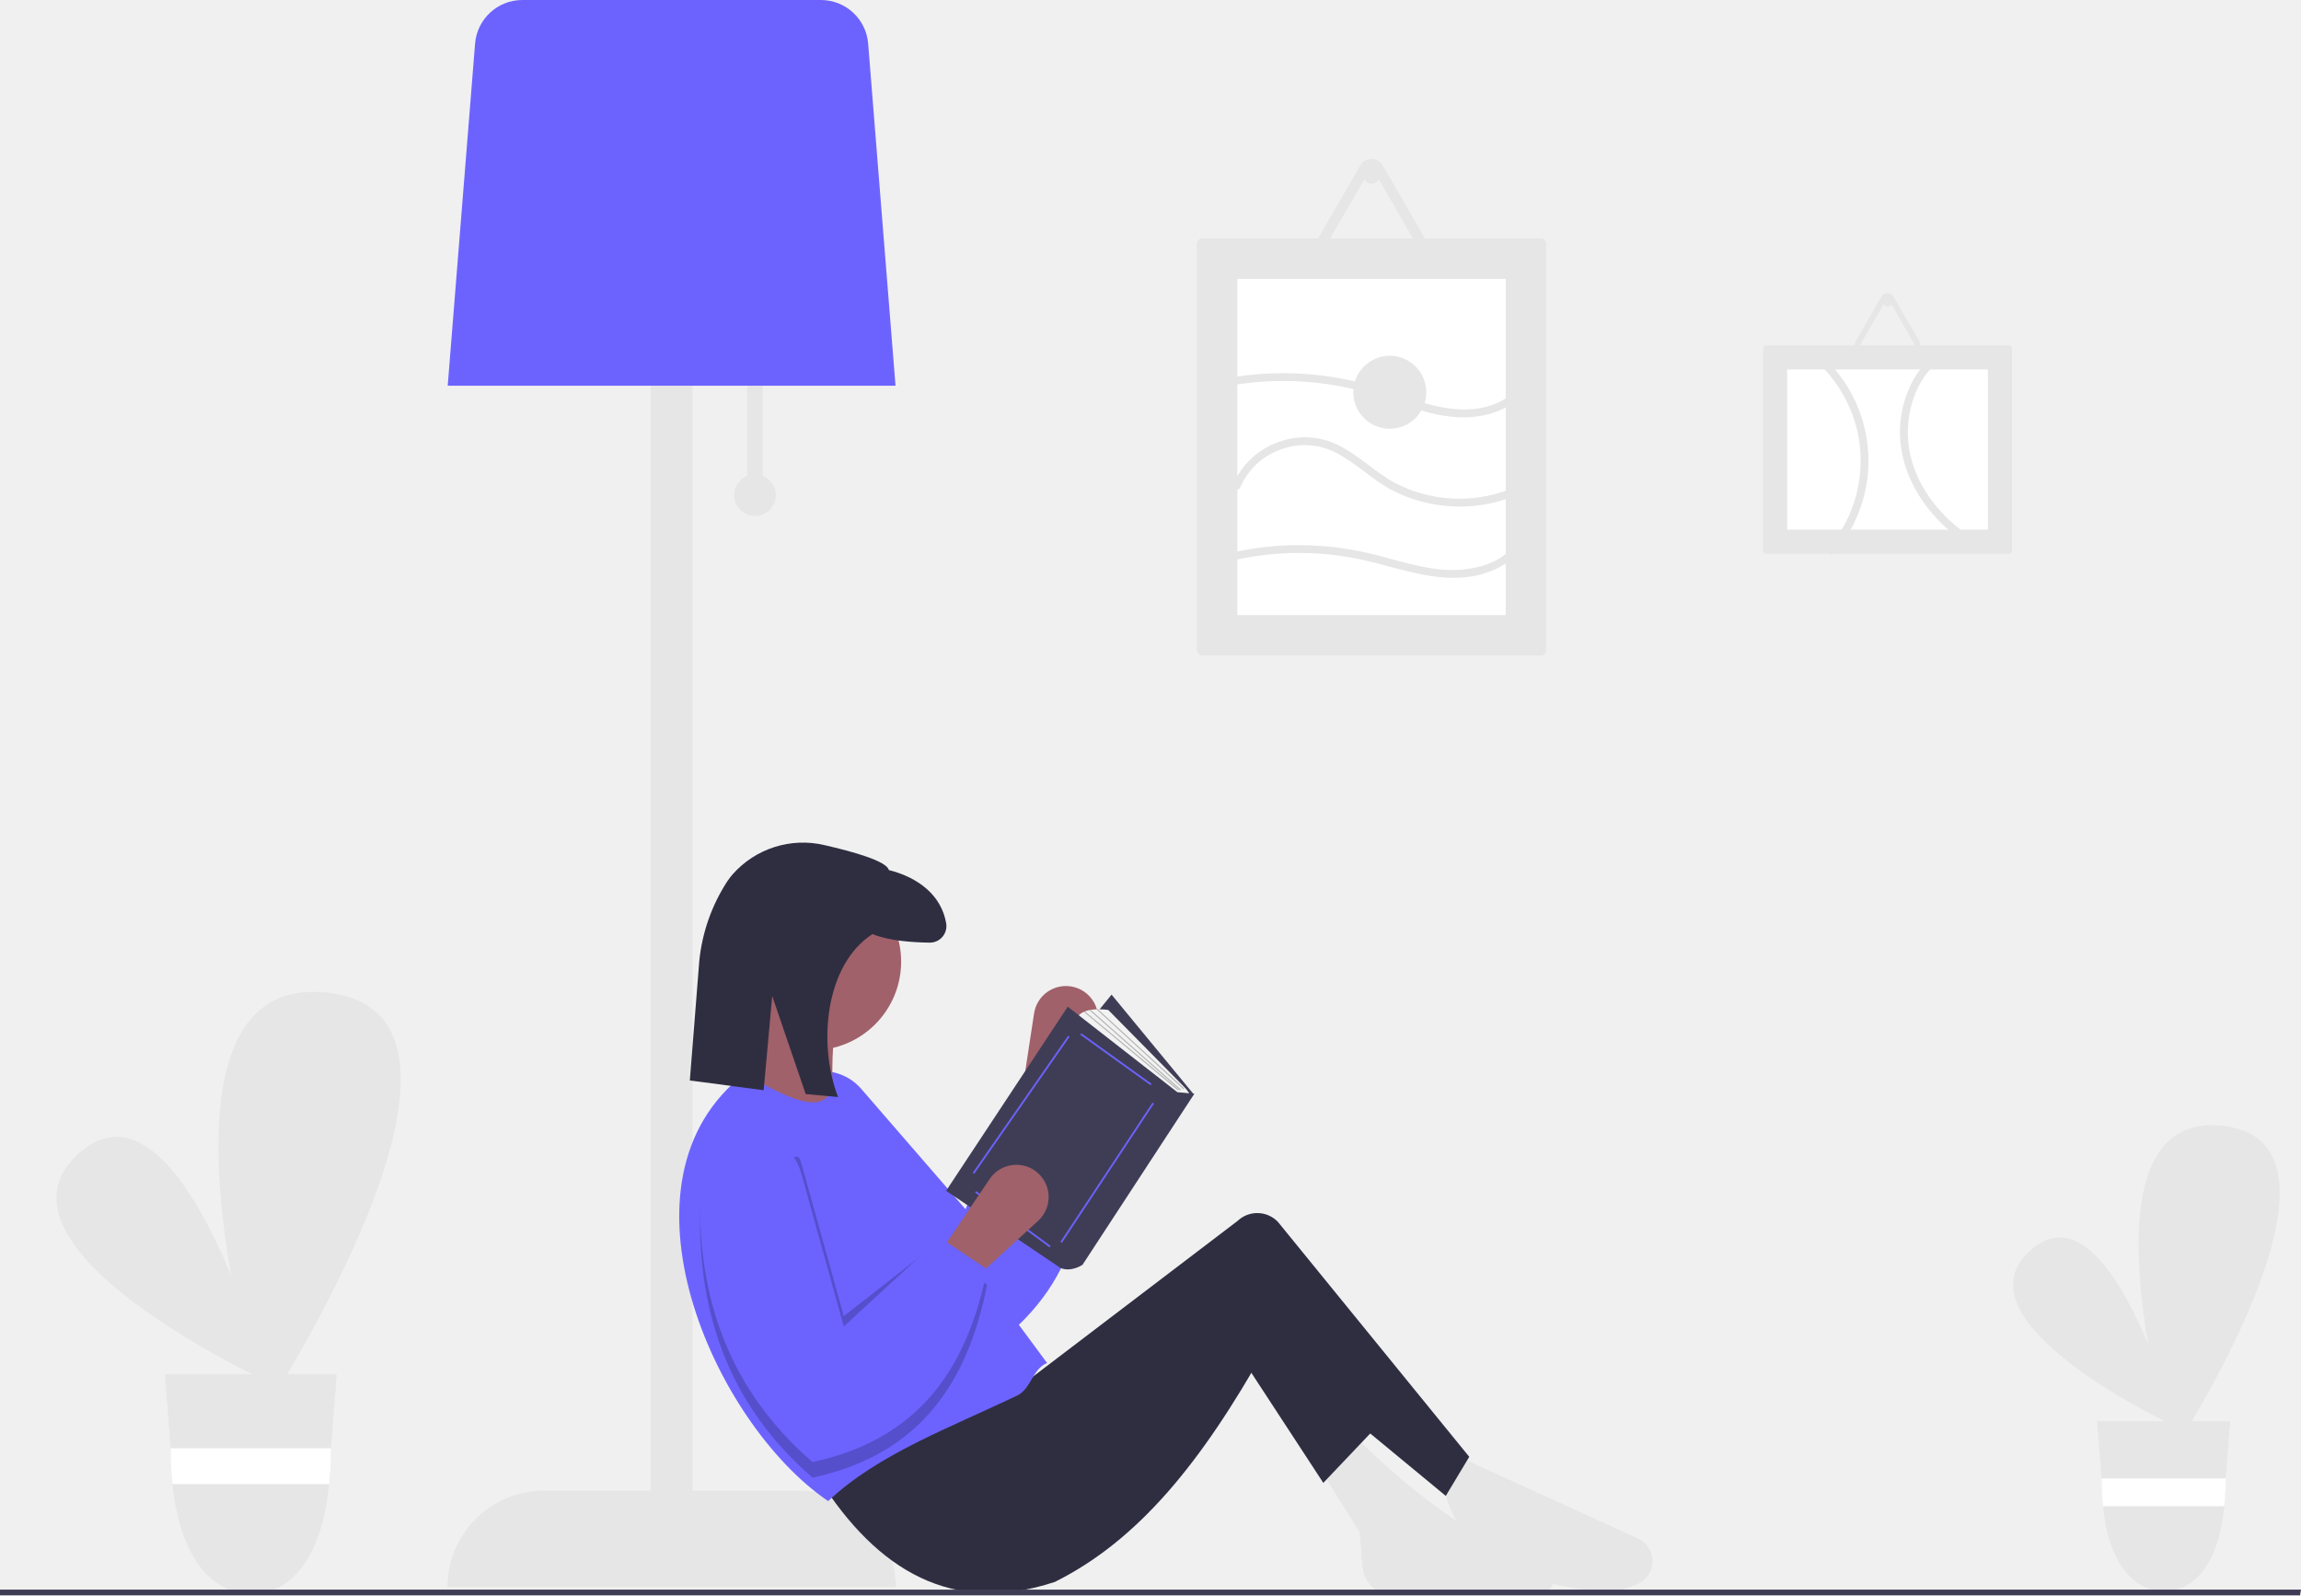
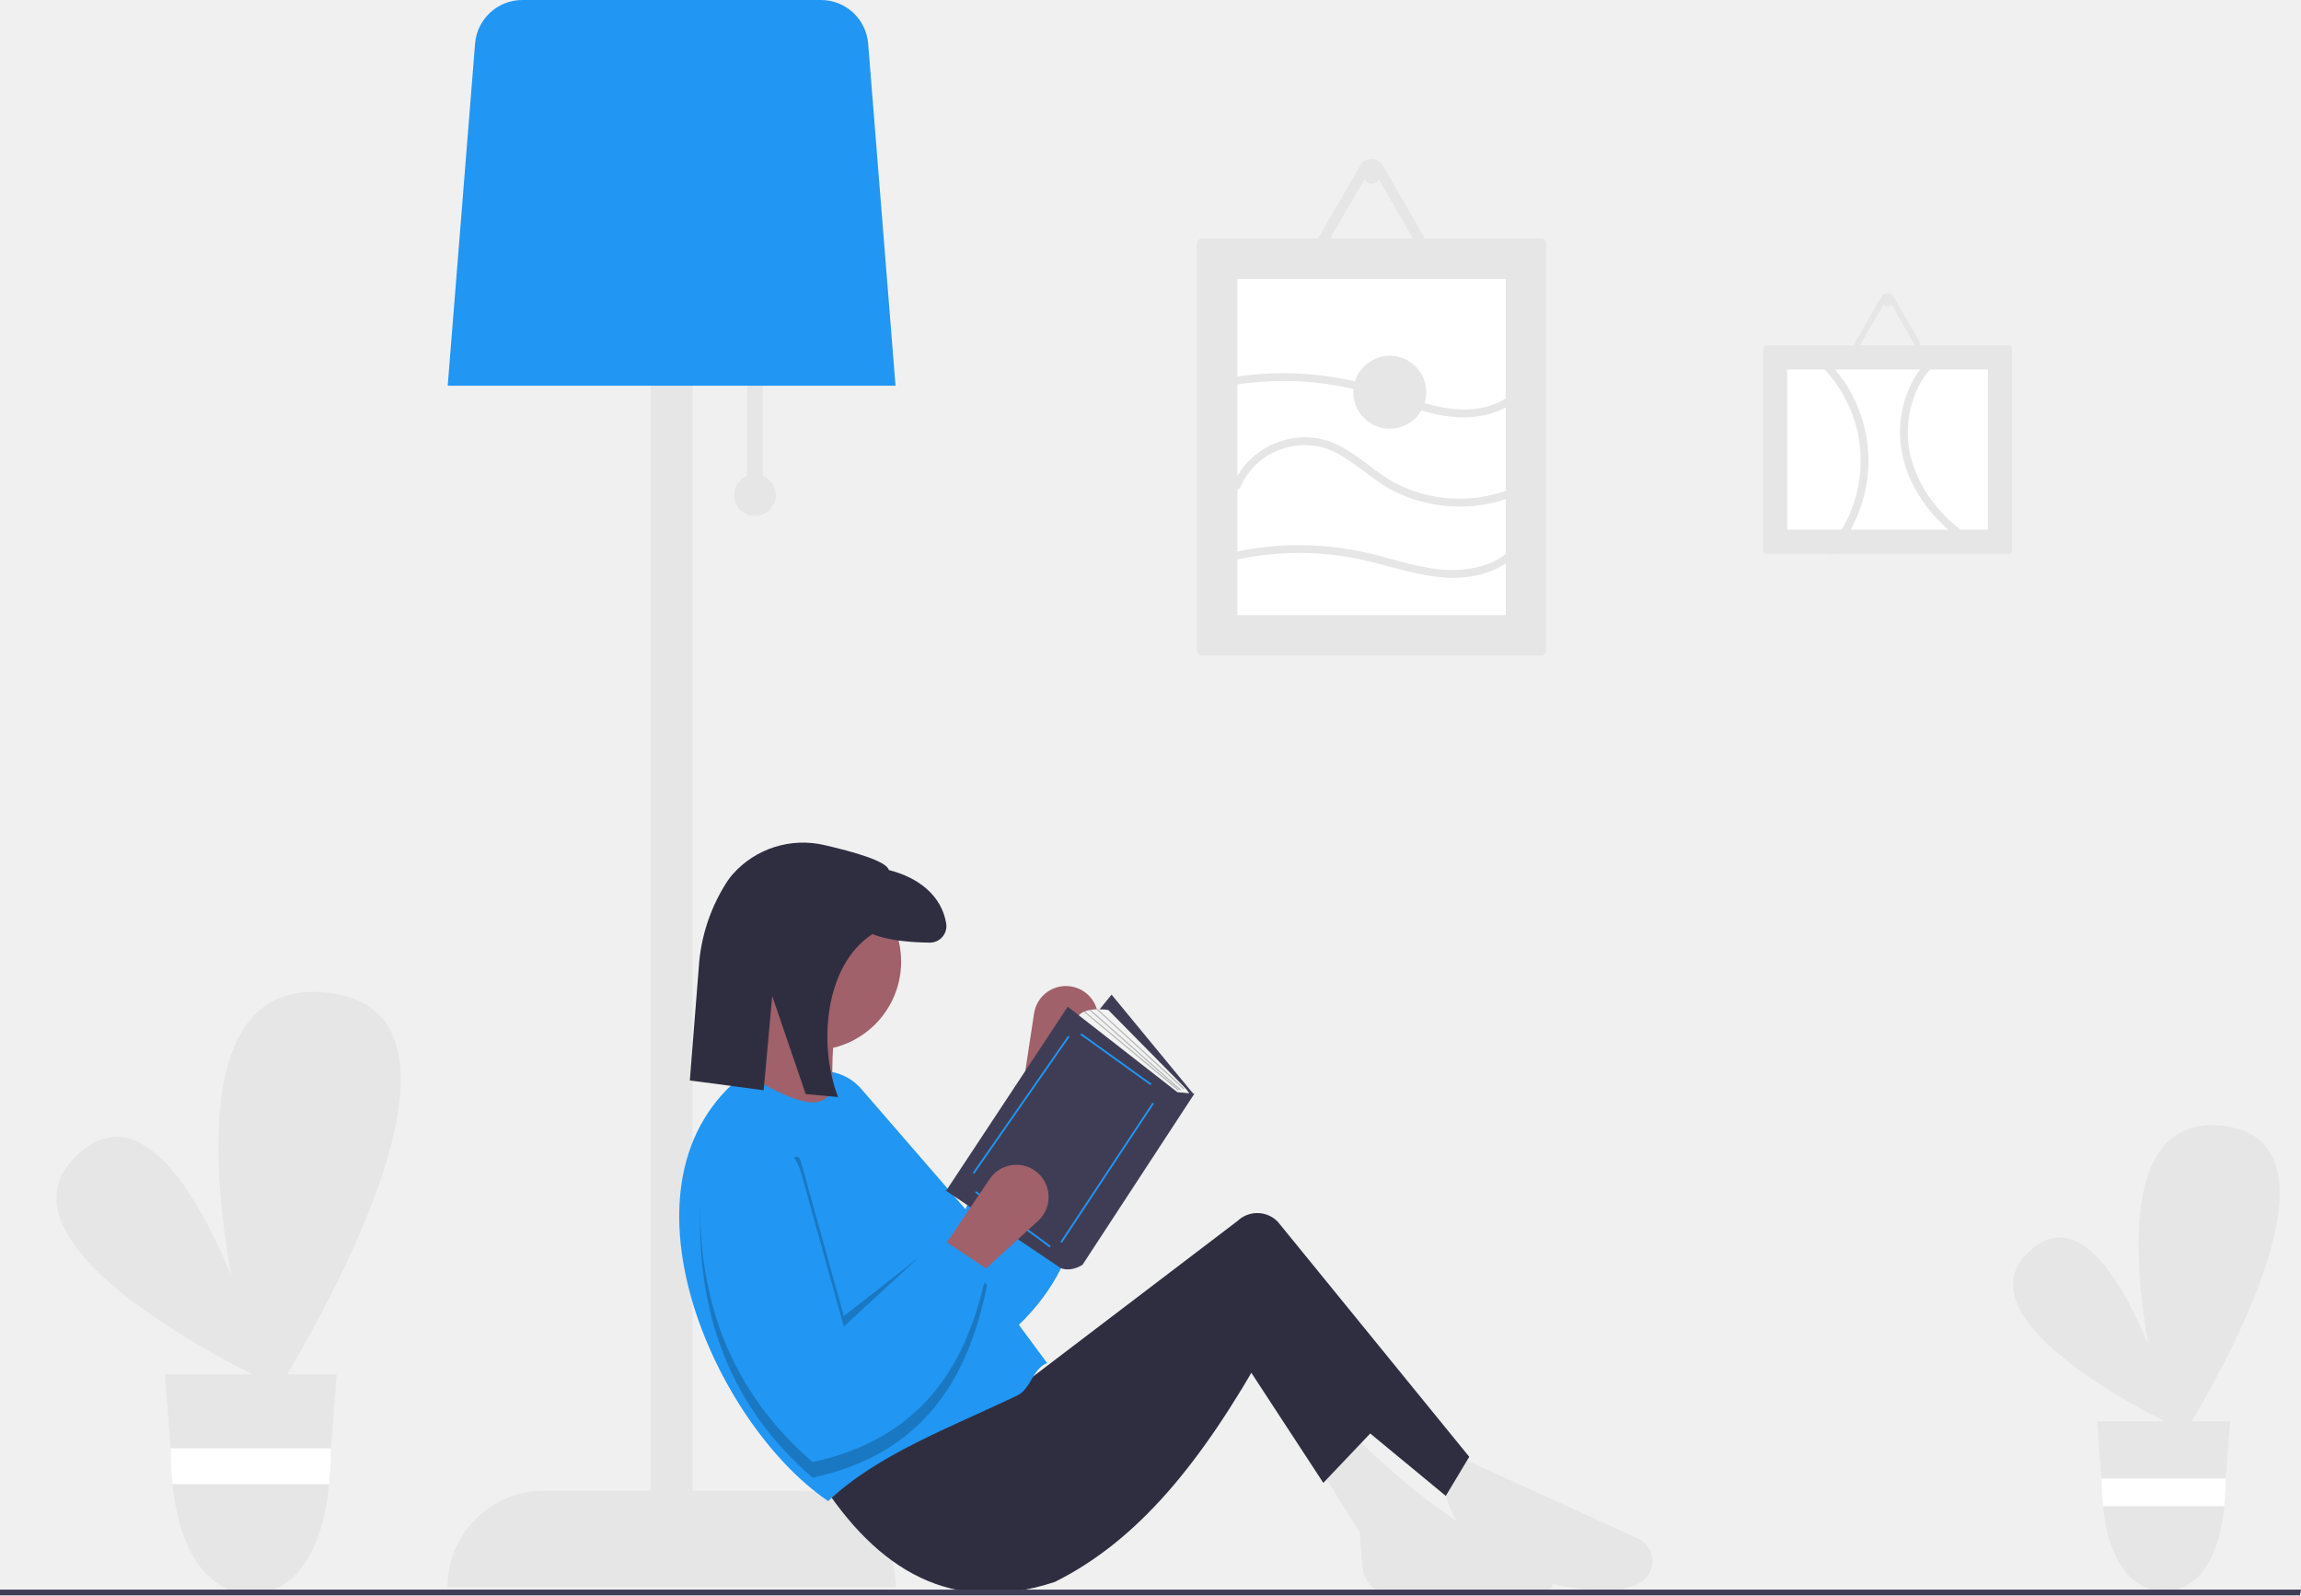
<svg xmlns="http://www.w3.org/2000/svg" id="a90b5256-b423-42d1-825d-5fdc0dc55c5f" data-name="Layer 1" width="882.951" height="612.148" viewBox="0 0 882.951 612.148">
  <path d="M261.421,674.244s-112.306-51.7-72.853-87.552S261.421,674.244,261.421,674.244Z" transform="translate(-158.5244 -143.926)" fill="#e6e6e6" />
  <path d="M259.466,686.308s-51.62-169.606,24.392-161.495S259.466,686.308,259.466,686.308Z" transform="translate(-158.5244 -143.926)" fill="#e6e6e6" />
  <path d="M221.829,671.266l2.167,28.372.034.49a130.356,130.356,0,0,0,.671,13.266c2.94,28.939,15.579,42.128,30.349,42.128s26.858-13.189,29.799-42.128a130.353,130.353,0,0,0,.671-13.266l.017-.396.009-.095L287.72,671.266Z" transform="translate(-158.5244 -143.926)" fill="#e6e6e6" />
  <path d="M285.545,699.637l-.009.095-.017.396a130.353,130.353,0,0,1-.671,13.266H224.701a130.356,130.356,0,0,1-.671-13.266l-.034-.49Z" transform="translate(-158.5244 -143.926)" fill="#fff" />
  <path d="M993.908,691.595s-86.949-40.027-56.404-67.784S993.908,691.595,993.908,691.595Z" transform="translate(-158.5244 -143.926)" fill="#e6e6e6" />
  <path d="M992.395,700.935s-39.965-131.312,18.885-125.032S992.395,700.935,992.395,700.935Z" transform="translate(-158.5244 -143.926)" fill="#e6e6e6" />
  <path d="M963.256,689.289l1.677,21.966.027.379a100.924,100.924,0,0,0,.519,10.271c2.276,22.405,12.061,32.616,23.497,32.616s20.794-10.211,23.071-32.616a100.921,100.921,0,0,0,.519-10.271l.013-.306.007-.073,1.684-21.966Z" transform="translate(-158.5244 -143.926)" fill="#e6e6e6" />
  <path d="M1012.586,711.255l-.007.073-.013.306a100.921,100.921,0,0,1-.519,10.271H965.479a100.924,100.924,0,0,1-.519-10.271l-.027-.379Z" transform="translate(-158.5244 -143.926)" fill="#fff" />
  <path d="M451.24,326.513V287.926h-6v38.587a8,8,0,1,0,6,0Z" transform="translate(-158.5244 -143.926)" fill="#e6e6e6" />
  <path d="M465.24,715.926h-41v-498h-16v498H367.24A37,37,0,0,0,330.24,752.926v0h172V752.926A37,37,0,0,0,465.24,715.926Z" transform="translate(-158.5244 -143.926)" fill="#e6e6e6" />
-   <path d="M330.323,291.926h171.834L491.65,160.586A18.198,18.198,0,0,0,473.604,143.926H358.877a18.198,18.198,0,0,0-18.046,16.66Z" transform="translate(-158.5244 -143.926)" fill="#6c63ff" />
+   <path d="M330.323,291.926h171.834L491.65,160.586A18.198,18.198,0,0,0,473.604,143.926H358.877a18.198,18.198,0,0,0-18.046,16.66Z" transform="translate(-158.5244 -143.926)" fill="#2196f3" />
  <path d="M569.58,522.446h0a12.37,12.37,0,0,0-14.258,10.339l-4.838,31.749,16.46,4.366,12.061-29.581A12.37,12.37,0,0,0,569.58,522.446Z" transform="translate(-158.5244 -143.926)" fill="#a0616a" />
-   <path d="M569.272,564.474c9.135,36.302,5.203,69.506-28.812,95.576-40.799-11.247-67.935-38.382-84.491-77.818a19.684,19.684,0,0,1,11.353-26.092h0a19.674,19.674,0,0,1,21.659,5.582l40.031,46.204,18.78-46.589Z" transform="translate(-158.5244 -143.926)" fill="#6c63ff" />
+   <path d="M569.272,564.474c9.135,36.302,5.203,69.506-28.812,95.576-40.799-11.247-67.935-38.382-84.491-77.818a19.684,19.684,0,0,1,11.353-26.092h0a19.674,19.674,0,0,1,21.659,5.582l40.031,46.204,18.78-46.589Z" transform="translate(-158.5244 -143.926)" fill="#2196f3" />
  <path d="M778.312,754.933c-37.253-1.979-60.395-14.77-66-41l6-11L787.007,734.227a9.609,9.609,0,0,1-.676,17.766Z" transform="translate(-158.5244 -143.926)" fill="#e6e6e6" />
  <path d="M749.527,755.196c-19.356-.586-37.97-.404-55.608.79a11.781,11.781,0,0,1-12.547-10.816l-1.059-13.237-15-24,13-13c21.847,21.759,45.807,40.035,74.263,50.899A5.132,5.132,0,0,1,749.527,755.196Z" transform="translate(-158.5244 -143.926)" fill="#e6e6e6" />
  <path d="M644.312,660.933c-24.716,44.226-49.025,74.04-81,90-39.339,12.984-68.09-4.218-90.5-39.5l65-43,9.5,9.5,86.098-65.518a10.993,10.993,0,0,1,15.464.344l73.438,90.174-9,15Z" transform="translate(-158.5244 -143.926)" fill="#2f2e41" />
  <polygon points="507.788 569.007 473.788 517.007 481.788 502.007 526.788 549.007 507.788 569.007" fill="#2f2e41" />
  <circle cx="311.788" cy="369.007" r="34" fill="#a0616a" />
  <path d="M479.312,575.933l-38-13a47.195,47.195,0,0,0,7-30h31C477.55,548.191,477.285,562.663,479.312,575.933Z" transform="translate(-158.5244 -143.926)" fill="#a0616a" />
-   <path d="M560.312,666.933c-5.697,2.339-6.113,9.923-11.5,12.5-26.04,12.459-53.589,22.568-72.5,40.5-44.193-30.01-85.155-123.218-32-164,18.144,10.617,34.351,18.215,34,0Z" transform="translate(-158.5244 -143.926)" fill="#6c63ff" />
+   <path d="M560.312,666.933c-5.697,2.339-6.113,9.923-11.5,12.5-26.04,12.459-53.589,22.568-72.5,40.5-44.193-30.01-85.155-123.218-32-164,18.144,10.617,34.351,18.215,34,0Z" transform="translate(-158.5244 -143.926)" fill="#2196f3" />
  <path d="M537.312,626.933l-18.5-6.5-36.5,28.5-16.362-58.903c-1.135-4.085-2.974-2.015-5.614.823a19.664,19.664,0,0,0-33.002,13.557c-1.946,42.726,10.938,78.874,42.978,106.523,41.907-8.973,59.692-37.286,67-74l-1.981-1.321Q536.426,631.356,537.312,626.933Z" transform="translate(-158.5244 -143.926)" opacity="0.2" />
  <path d="M474.887,468.207c11.215,2.562,23.98,6.193,24.696,9.567,11.537,2.907,20.245,9.871,22.023,20.487a6.358,6.358,0,0,1-6.378,7.373c-6.274-.081-15.692-.682-21.912-3.279-18.067,11.641-21.099,41.918-13.209,62.528l-12.416-1.138-12.845-37.602L451.564,562.266l-28.333-3.746,3.649-46.065a68.631,68.631,0,0,1,10.778-30.433,25.92,25.92,0,0,1,2.028-2.627A36.011,36.011,0,0,1,474.887,468.207Z" transform="translate(-158.5244 -143.926)" fill="#2f2e41" />
  <polygon points="380.285 438.428 411.402 475.011 458.078 419.925 426.54 381.659 380.285 438.428" fill="#3f3d56" />
  <path d="M608.613,565.113,571.608,534.837c2.103-5.046,12.195-3.364,12.195-3.364l28.966,29.366a15.851,15.851,0,0,1,2.571,3.433h0Z" transform="translate(-158.5244 -143.926)" fill="#f2f2f2" />
  <path d="M610.295,563.01,568.244,530.211l-46.676,70.645L565.511,630.501c4.205,1.682,8.41-1.262,8.41-1.262L616.812,563.641Z" transform="translate(-158.5244 -143.926)" fill="#3f3d56" />
-   <rect x="586.406" y="533.824" width="0.681" height="33.143" transform="translate(-361.1363 561.7738) rotate(-54.2997)" fill="#6c63ff" />
-   <rect x="551.368" y="593.577" width="64.029" height="0.682" transform="translate(-392.3398 608.9271) rotate(-56.51868)" fill="#6c63ff" />
-   <rect x="546.878" y="594.043" width="0.682" height="35.492" transform="translate(-428.3845 546.0667) rotate(-53.65594)" fill="#6c63ff" />
-   <rect x="518.352" y="567.505" width="64.041" height="0.681" transform="translate(-388.6277 551.2639) rotate(-55.16206)" fill="#6c63ff" />
+   <rect x="586.406" y="533.824" width="0.681" height="33.143" transform="translate(-361.1363 561.7738) rotate(-54.2997)" fill="#2196f3" />
+   <rect x="551.368" y="593.577" width="64.029" height="0.682" transform="translate(-392.3398 608.9271) rotate(-56.51868)" fill="#2196f3" />
+   <rect x="546.878" y="594.043" width="0.682" height="35.492" transform="translate(-428.3845 546.0667) rotate(-53.65594)" fill="#2196f3" />
+   <rect x="518.352" y="567.505" width="64.041" height="0.681" transform="translate(-388.6277 551.2639) rotate(-55.16206)" fill="#2196f3" />
  <rect x="595.97" y="523.898" width="0.42" height="45.164" transform="translate(-368.0795 472.2771) rotate(-47.45516)" fill="#b3b3b3" />
  <rect x="593.952" y="523.631" width="0.421" height="46.389" transform="translate(-367.5248 486.4258) rotate(-48.56153)" fill="#b3b3b3" />
  <rect x="592.443" y="523.638" width="0.421" height="46.997" transform="translate(-365.6135 508.1316) rotate(-50.18727)" fill="#b3b3b3" />
  <path d="M555.606,593.094h0a12.37,12.37,0,0,0-17.314,3.229l-17.98,26.61,13,11,23.576-21.555A12.37,12.37,0,0,0,555.606,593.094Z" transform="translate(-158.5244 -143.926)" fill="#a0616a" />
-   <path d="M537.312,630.933c-7.308,36.714-25.093,65.027-67,74-32.04-27.65-44.925-63.797-42.978-106.523A19.684,19.684,0,0,1,448.776,579.702h0a19.674,19.674,0,0,1,17.175,14.327l16.362,58.903,36.937-34.042Z" transform="translate(-158.5244 -143.926)" fill="#6c63ff" />
+   <path d="M537.312,630.933c-7.308,36.714-25.093,65.027-67,74-32.04-27.65-44.925-63.797-42.978-106.523A19.684,19.684,0,0,1,448.776,579.702h0a19.674,19.674,0,0,1,17.175,14.327l16.362,58.903,36.937-34.042Z" transform="translate(-158.5244 -143.926)" fill="#2196f3" />
  <polygon points="882.556 612.148 0 612.148 0 609.966 882.951 609.966 882.556 612.148" fill="#3f3d56" />
  <path d="M619.812,235.433a2.002,2.002,0,0,0-2,2v156a2.002,2.002,0,0,0,2,2h130a2.002,2.002,0,0,0,2-2v-156a2.002,2.002,0,0,0-2-2Z" transform="translate(-158.5244 -143.926)" fill="#e6e6e6" />
  <path d="M633.312,379.933h103v-129h-103Z" transform="translate(-158.5244 -143.926)" fill="#fff" />
  <path d="M836.245,276.433a1.195,1.195,0,0,0-1.194,1.194V355.239a1.195,1.195,0,0,0,1.194,1.194h93.134a1.195,1.195,0,0,0,1.194-1.194V277.627a1.195,1.195,0,0,0-1.194-1.194Z" transform="translate(-158.5244 -143.926)" fill="#e6e6e6" />
  <path d="M844.305,285.687V347.179h77.015V285.687Z" transform="translate(-158.5244 -143.926)" fill="#fff" />
  <path d="M702.999,246.433h-36.373a4.989,4.989,0,0,1-4.33-7.5l18.187-31.5c.015-.026.03-.052.045-.078a4.941,4.941,0,0,1,3.787-2.398l.026-.002c.155-.014.313-.021.472-.021a4.949,4.949,0,0,1,4.33,2.5l18.187,31.5a5,5,0,0,1-4.33,7.5ZM665.622,241.428a1.028,1.028,0,0,0,.138.505.983.983,0,0,0,.866.5h36.373a.982.982,0,0,0,.866-.5,1.027,1.027,0,0,0,.138-.504.985.985,0,0,0-.138-.495l-18.187-31.5a1,1,0,0,0-1.732,0l-18.187,31.5A.981.981,0,0,0,665.622,241.428Z" transform="translate(-158.5244 -143.926)" fill="#e6e6e6" />
  <circle cx="526.288" cy="67.507" r="3" fill="#e6e6e6" />
  <path d="M892.673,278.933H872.952a2.705,2.705,0,0,1-2.348-4.066l9.86-17.078.025-.042a2.679,2.679,0,0,1,2.053-1.3l.014-.001c.084-.008.17-.012.256-.012a2.683,2.683,0,0,1,2.348,1.355l9.86,17.078a2.711,2.711,0,0,1-2.348,4.066Zm-20.265-2.713a.557.557,0,0,0,.075.274.533.533,0,0,0,.47.271H892.673a.533.533,0,0,0,.47-.271.557.557,0,0,0,.075-.273.534.534,0,0,0-.075-.268L883.282,258.873a.542.542,0,0,0-.939,0L872.483,275.951A.532.532,0,0,0,872.408,276.219Z" transform="translate(-158.5244 -143.926)" fill="#e6e6e6" />
  <circle cx="724.288" cy="116.031" r="1.627" fill="#e6e6e6" />
  <path d="M634.491,330.814a26.49,26.49,0,0,1,15.262-14.327,26.181,26.181,0,0,1,21.812,1.357c7.804,4.142,14.043,10.653,21.968,14.617a56.179,56.179,0,0,0,24.786,5.839,55.478,55.478,0,0,0,27.793-7.214,1.501,1.501,0,0,0-1.514-2.59,53.343,53.343,0,0,1-50.43.925c-7.951-4.169-14.251-10.901-22.351-14.807a28.88,28.88,0,0,0-22.231-1.248,29.846,29.846,0,0,0-17.988,16.651c-.728,1.787,2.173,2.565,2.893.798Z" transform="translate(-158.5244 -143.926)" fill="#e6e6e6" />
  <path d="M632.12,358.857a114.204,114.204,0,0,1,50.54.175c14.766,3.424,30.009,9.585,45.234,4.99,6.802-2.053,13.035-6.158,16.53-12.477.935-1.691-1.655-3.206-2.59-1.514-6.579,11.897-21.992,13.904-34.166,11.952-8.134-1.304-15.974-3.92-23.98-5.791a116.877,116.877,0,0,0-52.364-.228c-1.883.421-1.086,3.313.798,2.893Z" transform="translate(-158.5244 -143.926)" fill="#e6e6e6" />
  <path d="M631.039,291.798a118.628,118.628,0,0,1,48.042,1.709c14.695,3.6,29.059,11.826,44.597,10.405,7.194-.658,14.316-3.303,19.203-8.807,1.278-1.439-.836-3.569-2.121-2.121-4.216,4.747-10.288,7.208-16.519,7.873-7.182.766-14.238-.722-21.074-2.836-7.566-2.34-14.917-5.305-22.609-7.239a121.499,121.499,0,0,0-50.316-1.877c-1.899.324-1.094,3.216.798,2.893Z" transform="translate(-158.5244 -143.926)" fill="#e6e6e6" />
  <path d="M857.716,284.674a52.3,52.3,0,0,1,13.722,25.587,51.655,51.655,0,0,1-11.168,43.861c-1.243,1.463.869,3.596,2.121,2.121a55.414,55.414,0,0,0,12.699-28.673,54.693,54.693,0,0,0-15.253-45.018c-1.354-1.381-3.475.741-2.121,2.121Z" transform="translate(-158.5244 -143.926)" fill="#e6e6e6" />
  <path d="M902.727,278.272c-9.194,6.743-14.341,17.627-15.065,28.885-.754,11.713,3.714,23.026,10.907,32.12a62.463,62.463,0,0,0,14.848,13.404c1.62,1.06,3.125-1.536,1.514-2.59-9.185-6.01-17.044-14.546-21.217-24.791a40.117,40.117,0,0,1-.087-30.738,32.842,32.842,0,0,1,10.614-13.7c1.541-1.13.046-3.735-1.514-2.59Z" transform="translate(-158.5244 -143.926)" fill="#e6e6e6" />
  <circle cx="533.288" cy="150.507" r="14" fill="#e6e6e6" />
</svg>
